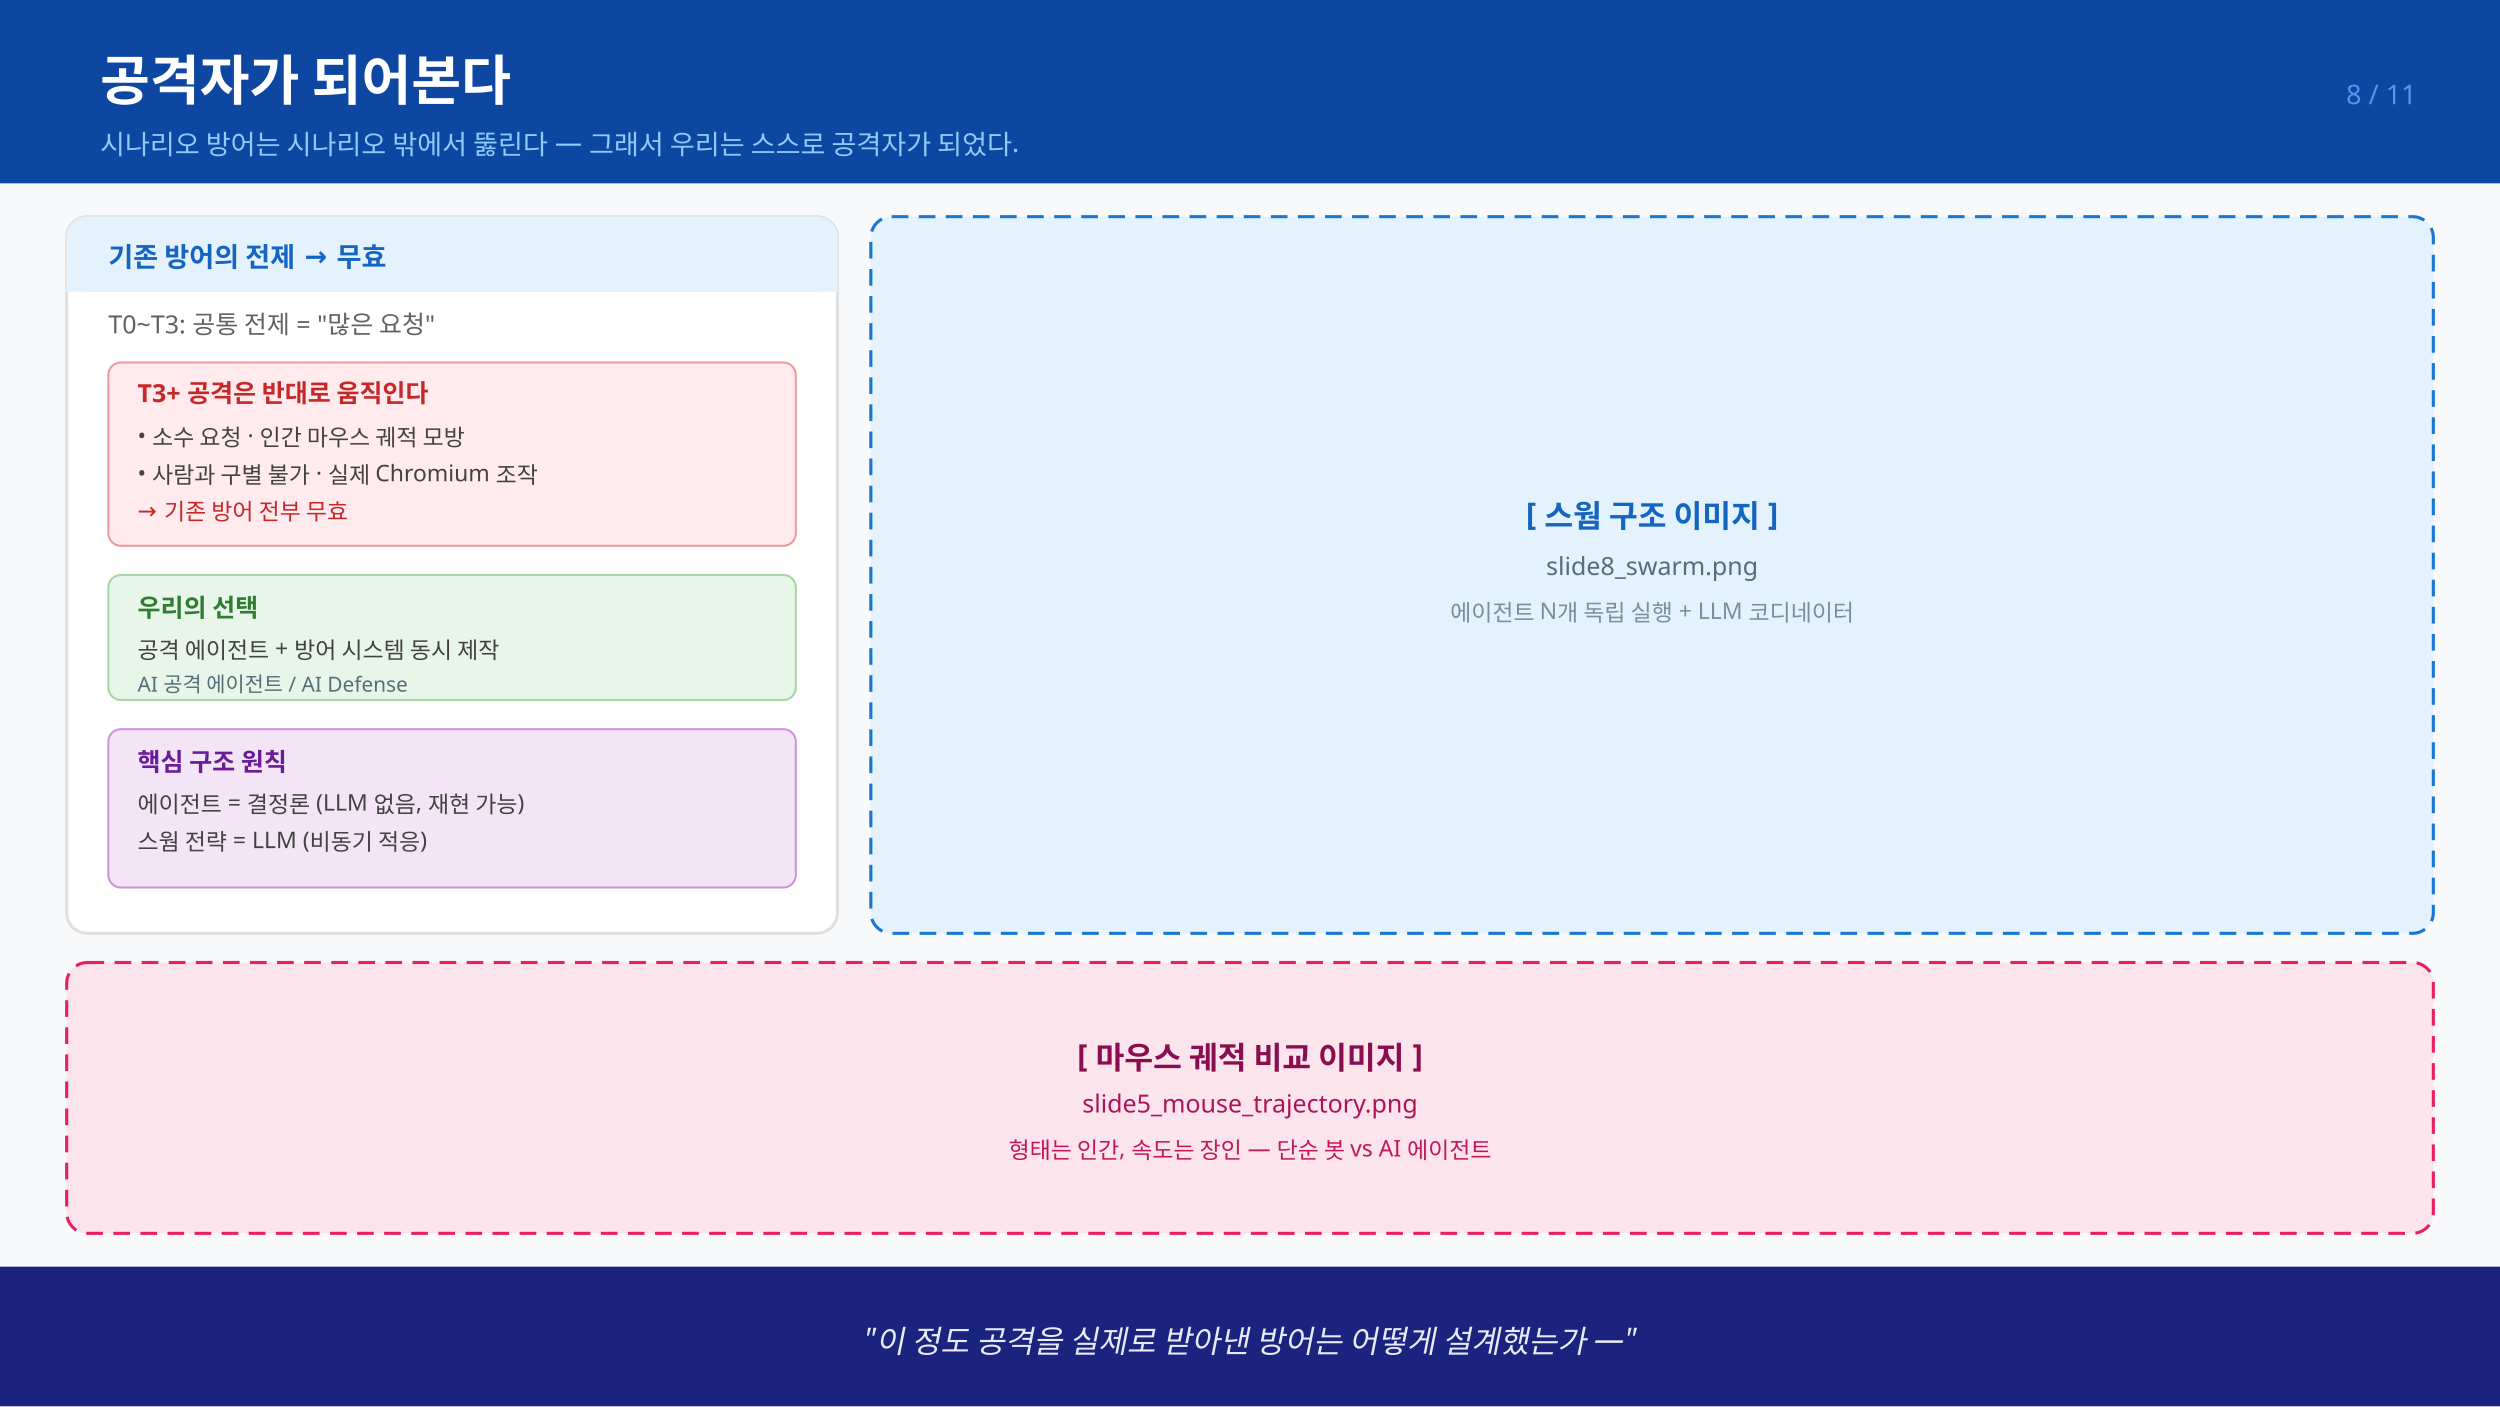
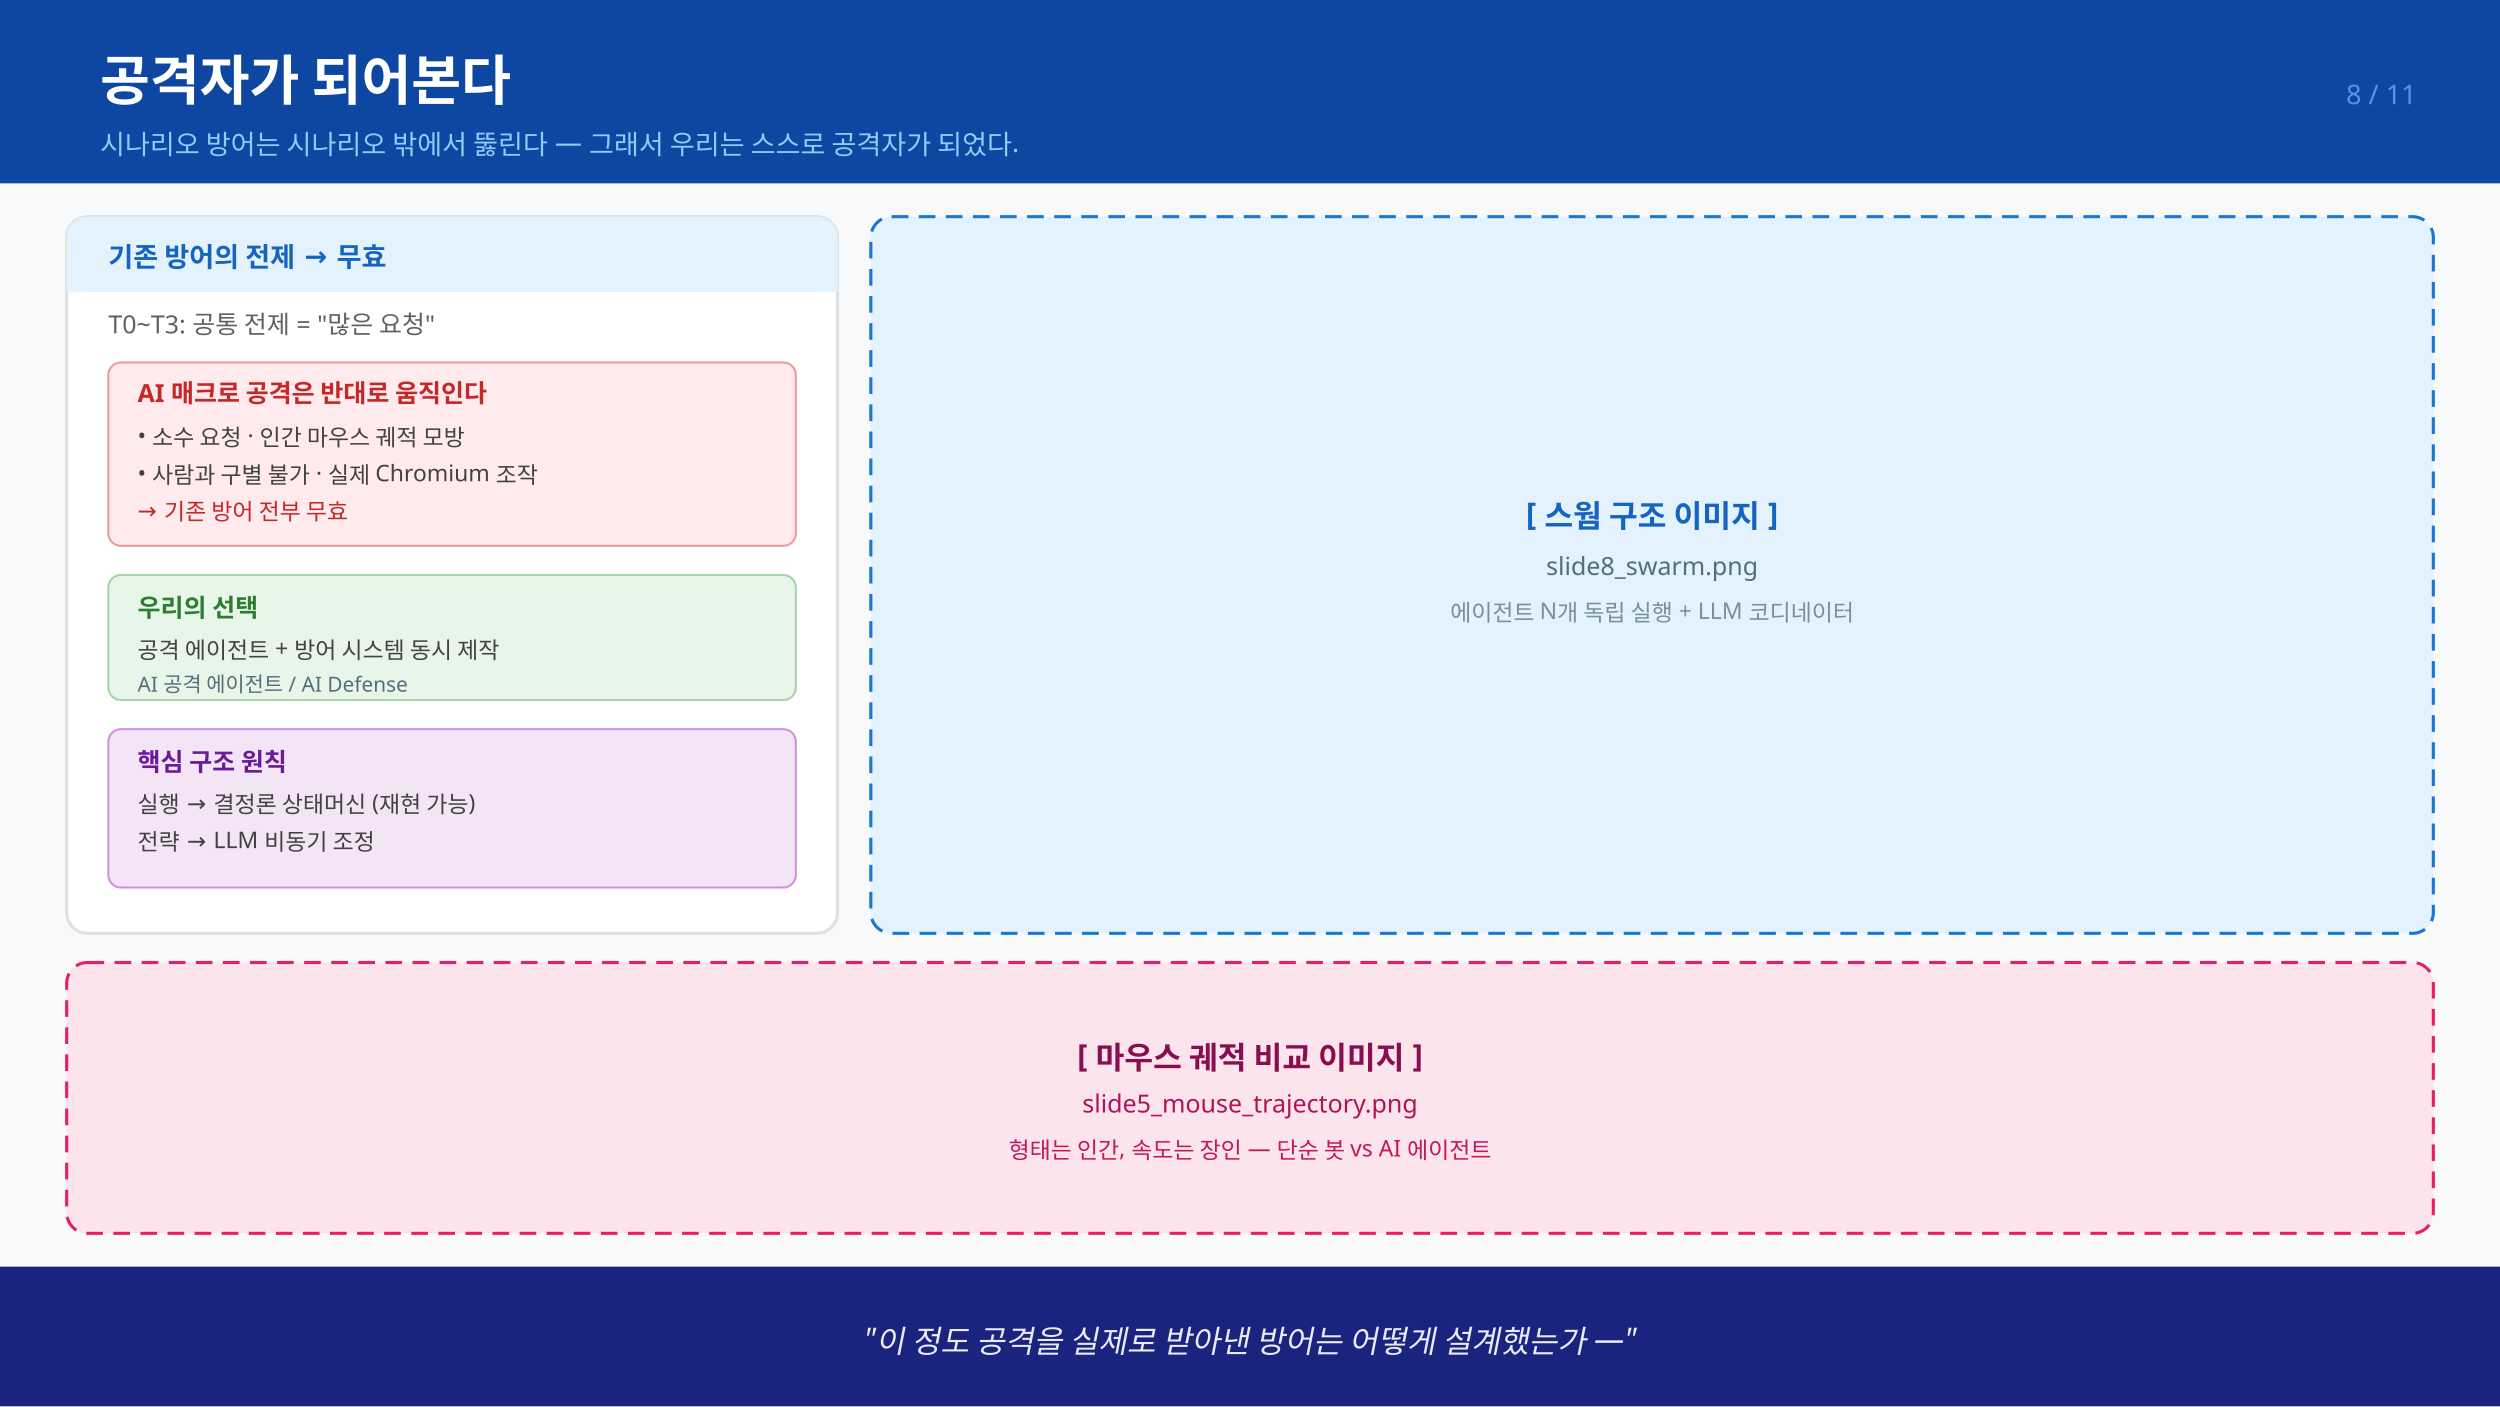
<svg xmlns="http://www.w3.org/2000/svg" viewBox="0 0 1200 675" font-family="'Noto Sans KR','Apple SD Gothic Neo','Malgun Gothic',sans-serif">
  <rect width="1200" height="675" fill="#f8f9fa" />
  <rect x="0" y="0" width="1200" height="88" fill="#0d47a1" />
  <text x="48" y="48" font-size="26" font-weight="700" fill="#ffffff">공격자가 되어본다</text>
  <text x="48" y="74" font-size="13" fill="#90caf9">시나리오 방어는 시나리오 밖에서 뚫린다 — 그래서 우리는 스스로 공격자가 되었다.</text>
  <text x="1160" y="50" text-anchor="end" font-size="13" fill="#5c8ff0">8 / 11</text>
  <rect x="32" y="104" width="370" height="344" rx="10" fill="#ffffff" stroke="#e0e0e0" stroke-width="1.5" />
  <rect x="32" y="104" width="370" height="36" rx="10" fill="#e3f2fd" />
  <rect x="32" y="130" width="370" height="10" fill="#e3f2fd" />
  <text x="52" y="128" font-size="13" font-weight="700" fill="#1565c0">기존 방어의 전제 → 무효</text>
  <text x="52" y="160" font-size="12" fill="#616161">T0~T3: 공통 전제 = "많은 요청"</text>
  <rect x="52" y="174" width="330" height="88" rx="6" fill="#ffebee" stroke="#ef9a9a" />
-   <text x="66" y="193" font-size="12" font-weight="700" fill="#c62828">T3+ 공격은 반대로 움직인다</text>
+   <text x="66" y="193" font-size="12" font-weight="700" fill="#c62828">AI 매크로 공격은 반대로 움직인다</text>
  <text x="66" y="213" font-size="11" fill="#424242">• 소수 요청 · 인간 마우스 궤적 모방</text>
  <text x="66" y="231" font-size="11" fill="#424242">• 사람과 구별 불가 · 실제 Chromium 조작</text>
  <text x="66" y="249" font-size="11" fill="#c62828">→ 기존 방어 전부 무효</text>
  <rect x="52" y="276" width="330" height="60" rx="6" fill="#e8f5e9" stroke="#a5d6a7" />
  <text x="66" y="296" font-size="12" font-weight="700" fill="#2e7d32">우리의 선택</text>
  <text x="66" y="316" font-size="11" fill="#424242">공격 에이전트 + 방어 시스템 동시 제작</text>
  <text x="66" y="332" font-size="10" fill="#546e7a">AI 공격 에이전트  /  AI Defense</text>
  <rect x="52" y="350" width="330" height="76" rx="6" fill="#f3e5f5" stroke="#ce93d8" />
  <text x="66" y="370" font-size="12" font-weight="700" fill="#6a1b9a">핵심 구조 원칙</text>
-   <text x="66" y="390" font-size="11" fill="#424242">에이전트 = 결정론 (LLM 없음, 재현 가능)</text>
-   <text x="66" y="408" font-size="11" fill="#424242">스웜 전략 = LLM (비동기 적응)</text>
+   <text x="66" y="390" font-size="11" fill="#424242">실행 → 결정론 상태머신 (재현 가능)</text>
+   <text x="66" y="408" font-size="11" fill="#424242">전략 → LLM 비동기 조정</text>
  <rect x="418" y="104" width="750" height="344" rx="10" fill="#e3f2fd" stroke="#1976d2" stroke-width="1.5" stroke-dasharray="8 5" />
  <text x="793" y="252" text-anchor="middle" font-size="15" font-weight="700" fill="#1565c0">[ 스웜 구조 이미지 ]</text>
  <text x="793" y="276" text-anchor="middle" font-size="12" fill="#546e7a">slide8_swarm.png</text>
  <text x="793" y="298" text-anchor="middle" font-size="11" fill="#78909c">에이전트 N개 독립 실행 + LLM 코디네이터</text>
  <rect x="32" y="462" width="1136" height="130" rx="10" fill="#fce4ec" stroke="#e91e63" stroke-width="1.5" stroke-dasharray="8 5" />
  <text x="600" y="512" text-anchor="middle" font-size="15" font-weight="700" fill="#880e4f">[ 마우스 궤적 비교 이미지 ]</text>
  <text x="600" y="534" text-anchor="middle" font-size="12" fill="#ad1457">slide5_mouse_trajectory.png</text>
  <text x="600" y="556" text-anchor="middle" font-size="11" fill="#c2185b">형태는 인간, 속도는 장인 — 단순 봇 vs AI 에이전트</text>
  <rect x="0" y="608" width="1200" height="67" fill="#1a237e" />
  <text x="600" y="648" text-anchor="middle" font-size="15" fill="#e8eaf6" font-style="italic">"이 정도 공격을 실제로 받아낸 방어는 어떻게 설계했는가 —"</text>
</svg>
